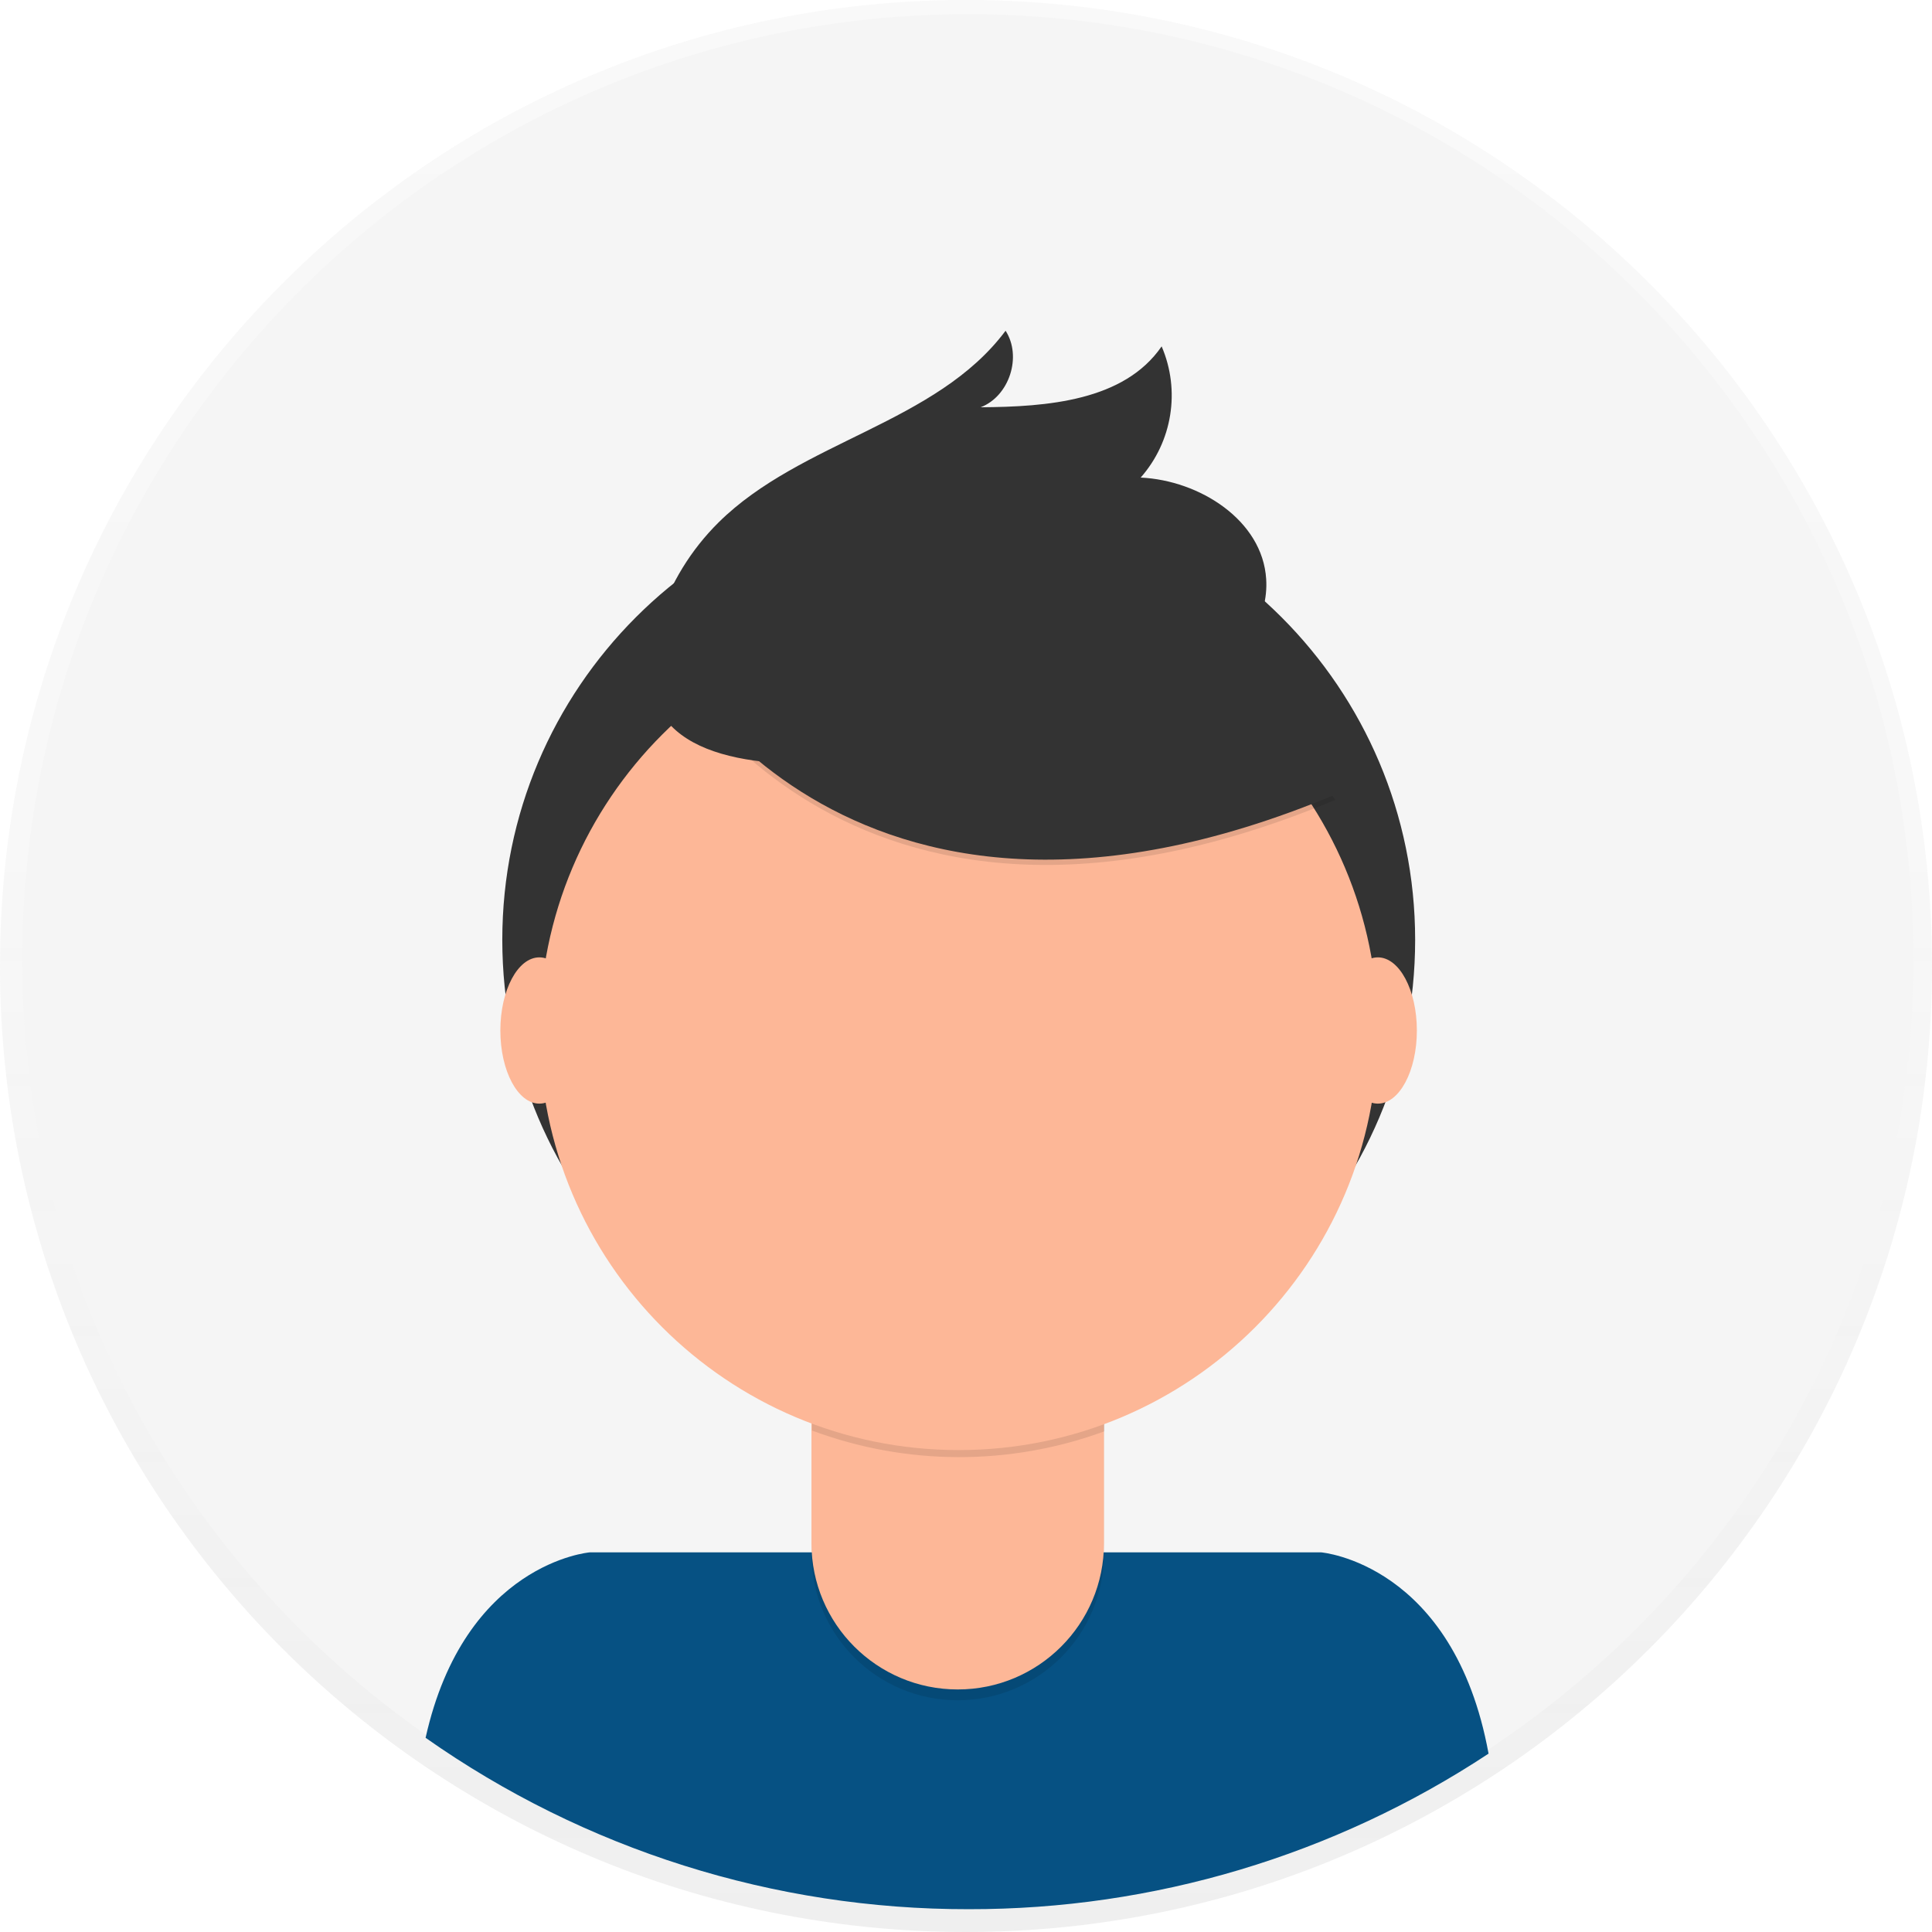
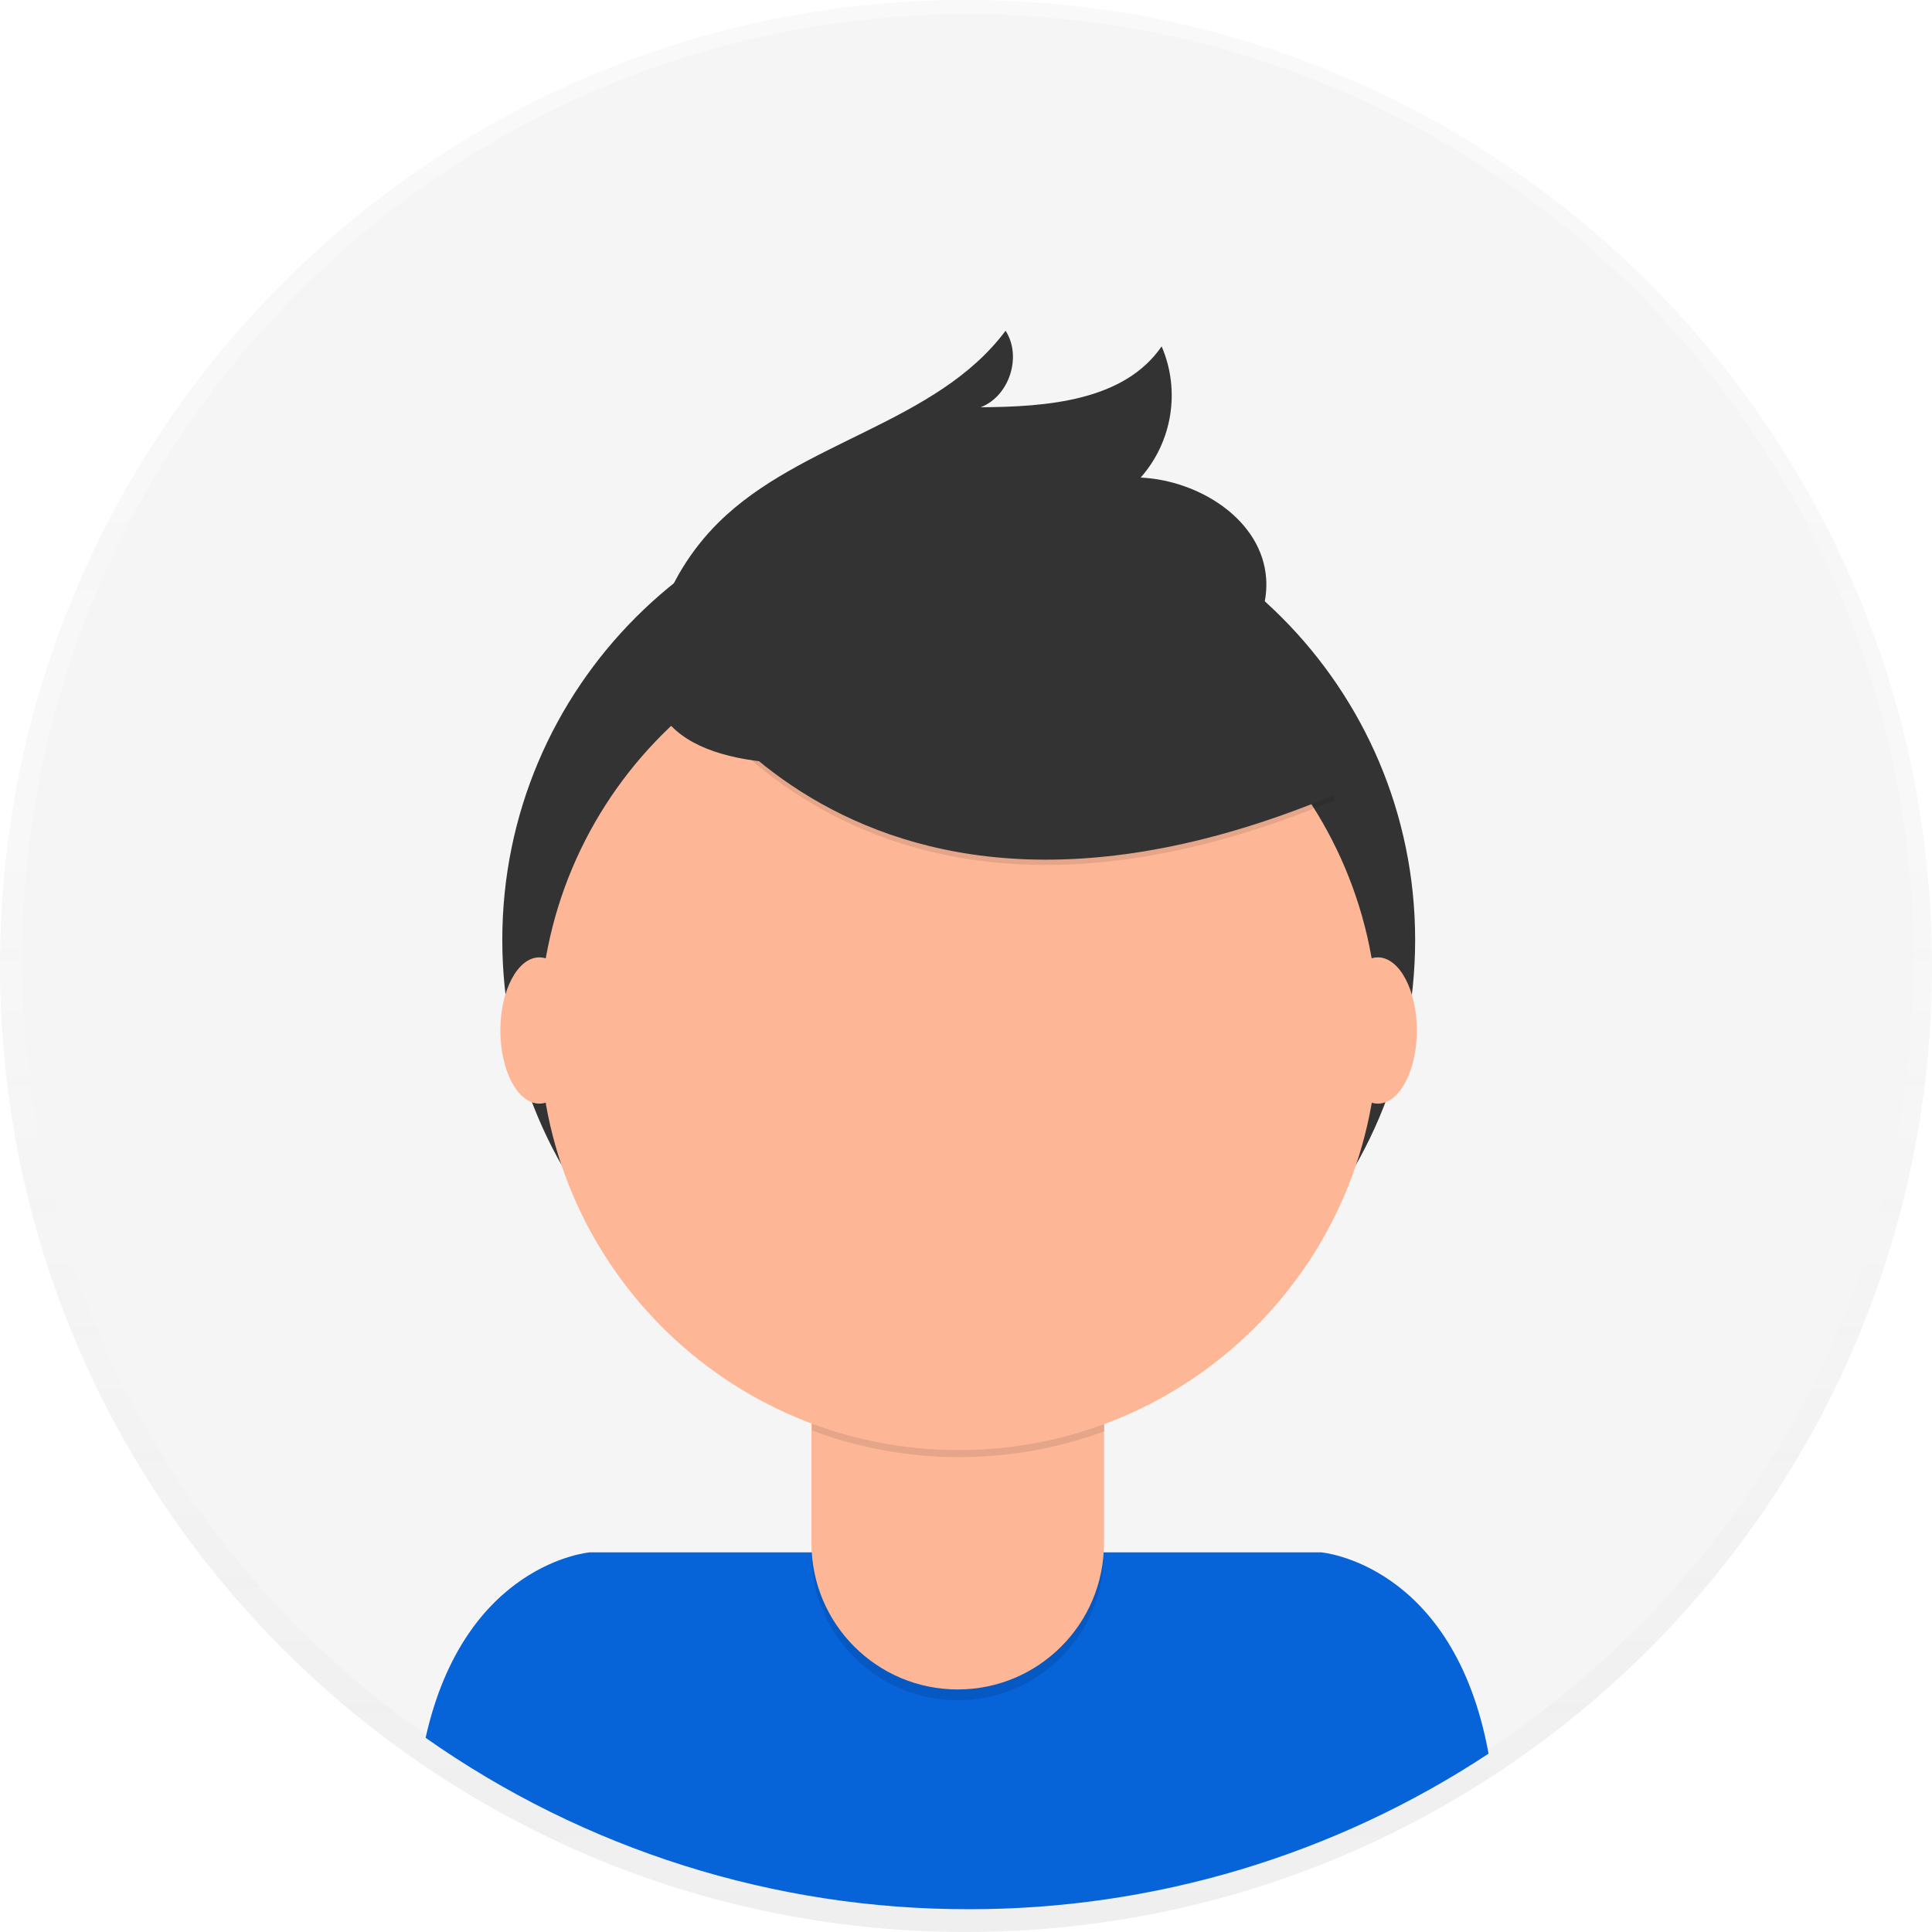
<svg xmlns="http://www.w3.org/2000/svg" id="457bf273-24a3-4fd8-a857-e9b918267d6a" data-name="Layer 1" width="698" height="698" viewBox="0 0 698 698">
  <defs>
    <linearGradient id="b247946c-c62f-4d08-994a-4c3d64e1e98f" x1="349" y1="698" x2="349" gradientUnits="userSpaceOnUse">
      <stop offset="0" stop-color="gray" stop-opacity="0.25" />
      <stop offset="0.54" stop-color="gray" stop-opacity="0.12" />
      <stop offset="1" stop-color="gray" stop-opacity="0.1" />
    </linearGradient>
  </defs>
  <g opacity="0.5">
    <circle cx="349" cy="349" r="349" fill="url(#b247946c-c62f-4d08-994a-4c3d64e1e98f)" />
  </g>
  <circle cx="349.68" cy="346.77" r="341.64" fill="#f5f5f5" />
-   <path d="M601,790.76a340,340,0,0,0,187.79-56.2c-12.59-68.8-60.5-72.72-60.5-72.72H464.09s-45.21,3.71-59.33,67A340.07,340.07,0,0,0,601,790.76Z" transform="translate(-251 -101)" style="fill: #065183;" />
+   <path d="M601,790.76a340,340,0,0,0,187.79-56.2c-12.59-68.8-60.5-72.72-60.5-72.72H464.09s-45.21,3.71-59.33,67A340.07,340.07,0,0,0,601,790.76Z" transform="translate(-251 -101)" style="fill: #0763D8;" />
  <circle cx="346.37" cy="339.57" r="164.9" fill="#333" />
  <path d="M293.15,476.92H398.81a0,0,0,0,1,0,0v84.53A52.83,52.83,0,0,1,346,614.28h0a52.83,52.83,0,0,1-52.83-52.83V476.92a0,0,0,0,1,0,0Z" opacity="0.1" />
  <path d="M296.5,473h99a3.35,3.35,0,0,1,3.35,3.35v81.18A52.83,52.83,0,0,1,346,610.37h0a52.83,52.83,0,0,1-52.83-52.83V476.35A3.35,3.35,0,0,1,296.5,473Z" fill="#fdb797" />
  <path d="M544.34,617.82a152.07,152.07,0,0,0,105.66.29v-13H544.34Z" transform="translate(-251 -101)" opacity="0.1" />
  <circle cx="346.37" cy="372.44" r="151.45" fill="#fdb797" />
  <path d="M489.49,335.68S553.32,465.24,733.37,390l-41.92-65.73-74.31-26.67Z" transform="translate(-251 -101)" opacity="0.1" />
  <path d="M489.49,333.78s63.83,129.56,243.88,54.3l-41.92-65.73-74.31-26.67Z" transform="translate(-251 -101)" fill="#333" />
  <path d="M488.93,325a87.49,87.49,0,0,1,21.69-35.27c29.79-29.45,78.63-35.66,103.68-69.24,6,9.32,1.36,23.65-9,27.65,24-.16,51.81-2.26,65.38-22a44.89,44.89,0,0,1-7.57,47.4c21.27,1,44,15.4,45.34,36.65.92,14.16-8,27.56-19.59,35.68s-25.71,11.85-39.56,14.9C608.86,369.7,462.54,407.07,488.93,325Z" transform="translate(-251 -101)" fill="#333" />
  <ellipse cx="194.86" cy="372.3" rx="14.09" ry="26.42" fill="#fdb797" />
  <ellipse cx="497.8" cy="372.3" rx="14.09" ry="26.42" fill="#fdb797" />
</svg>
